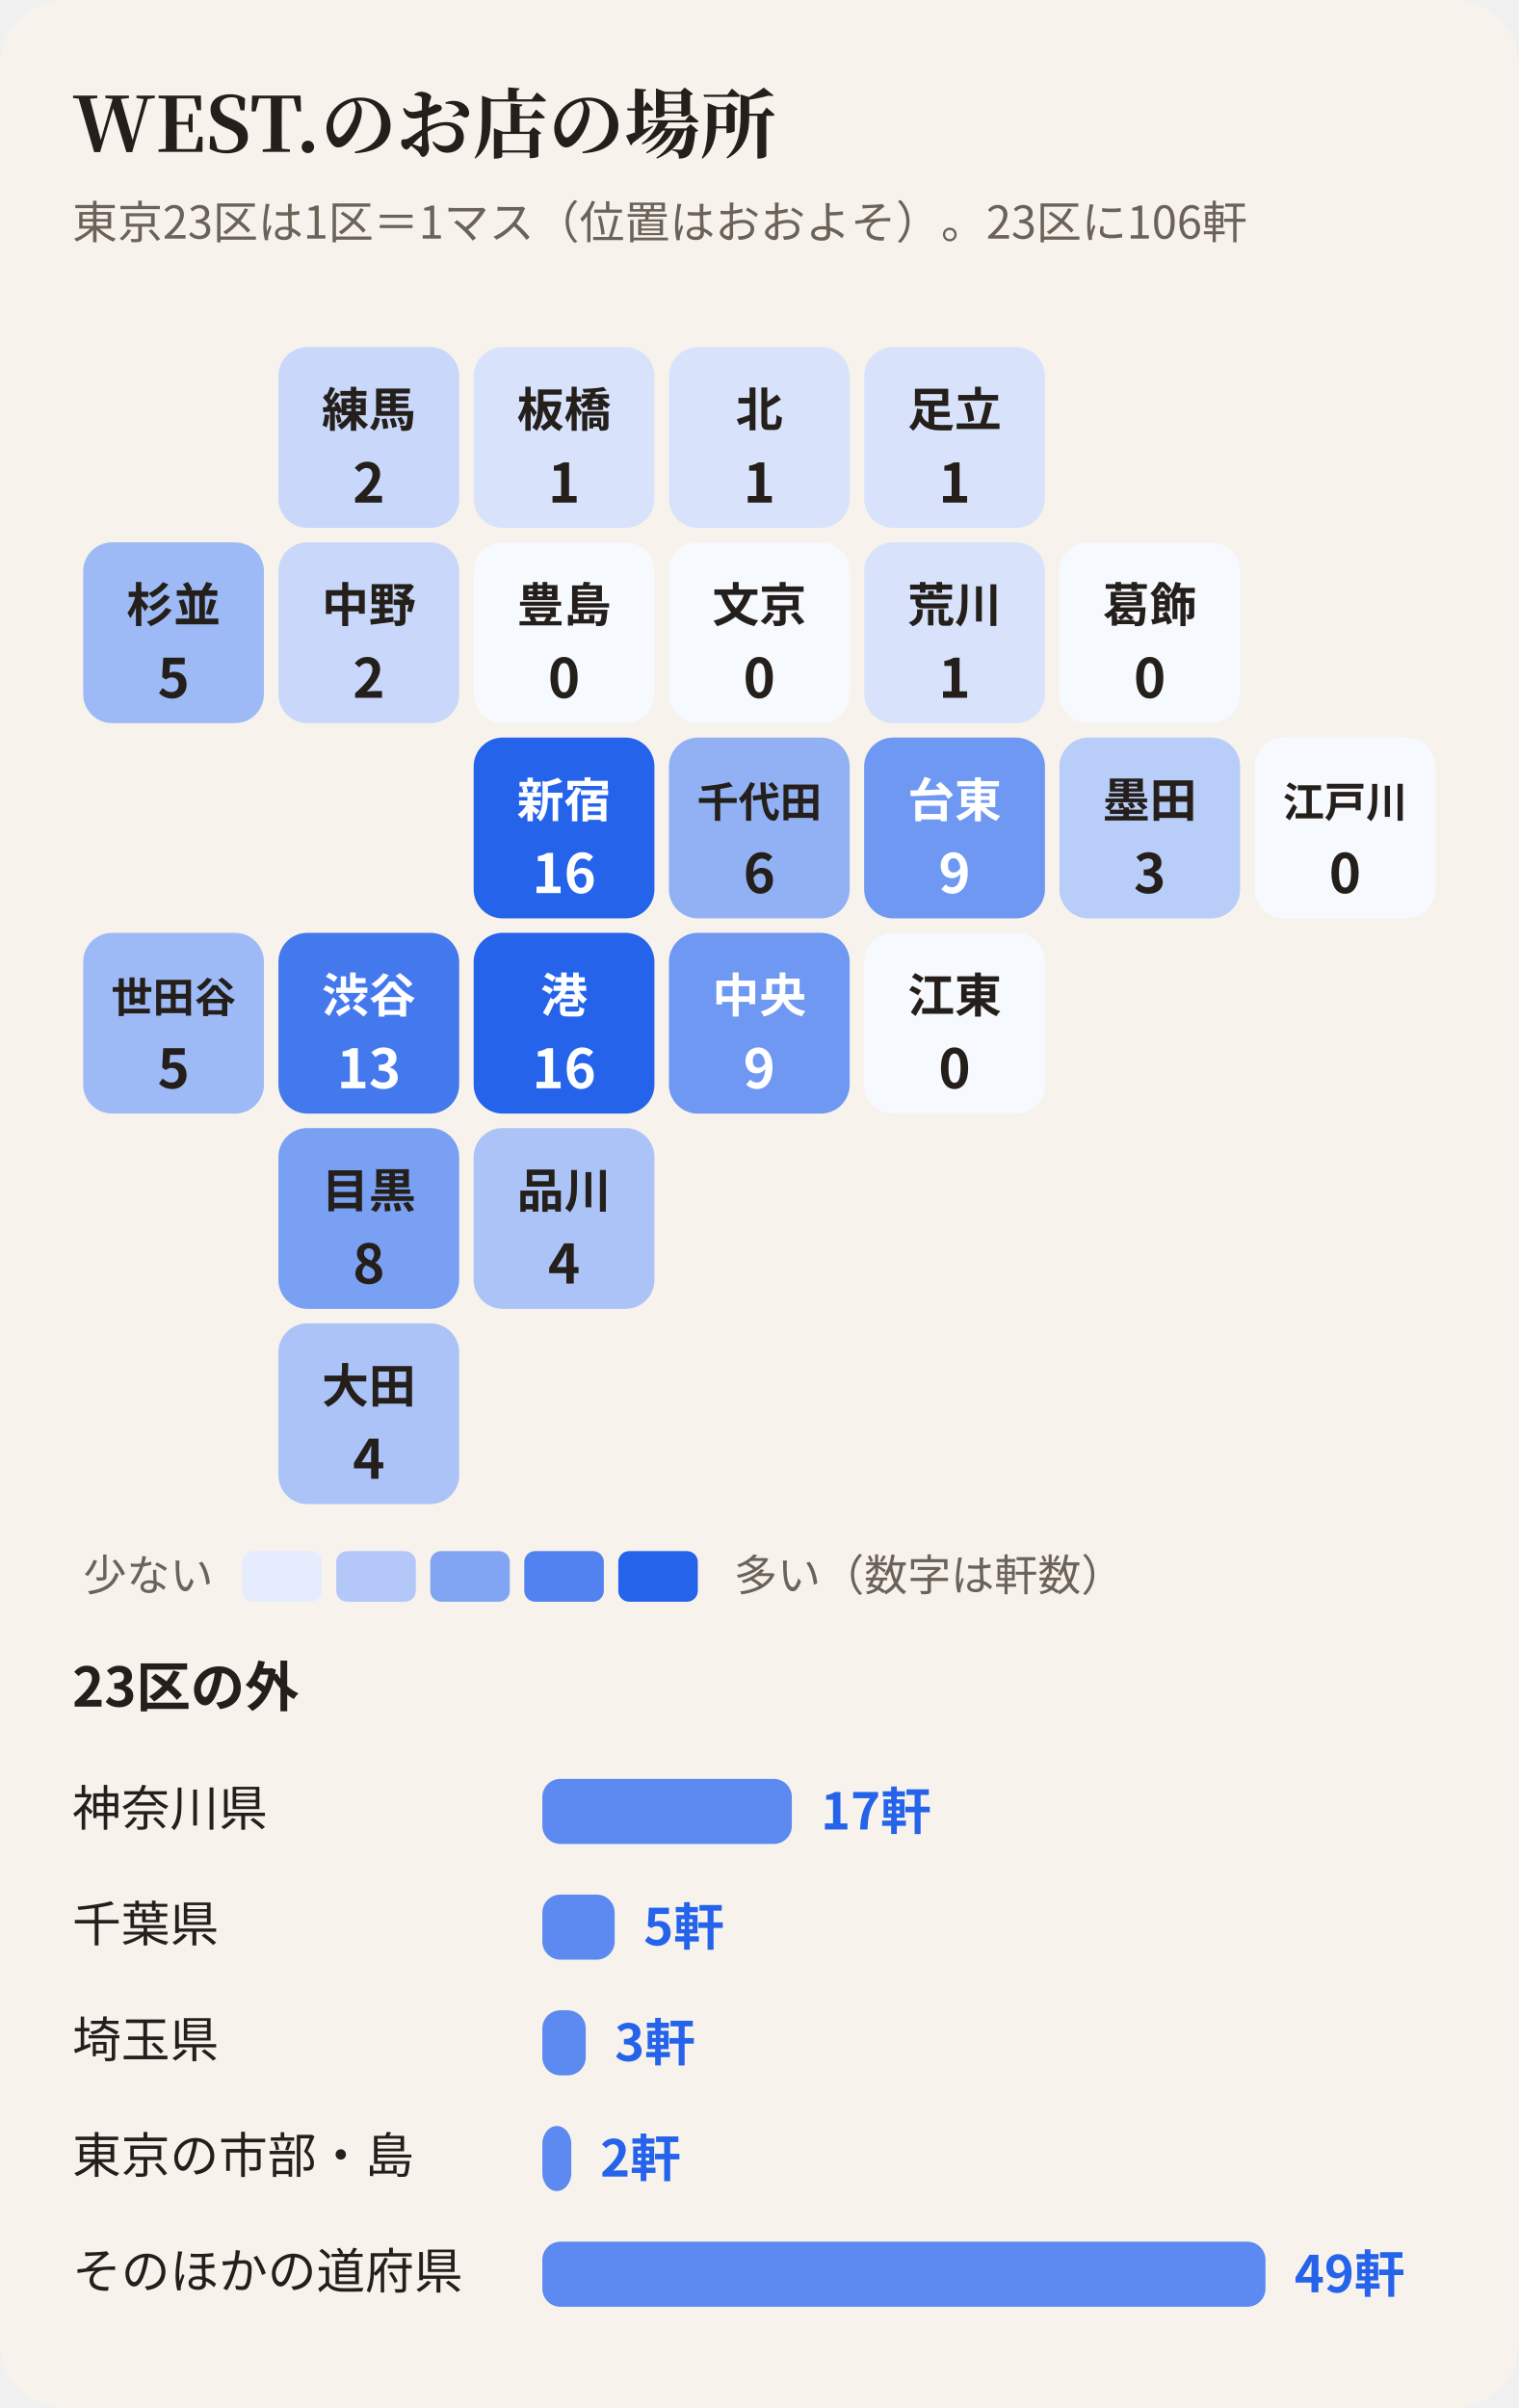
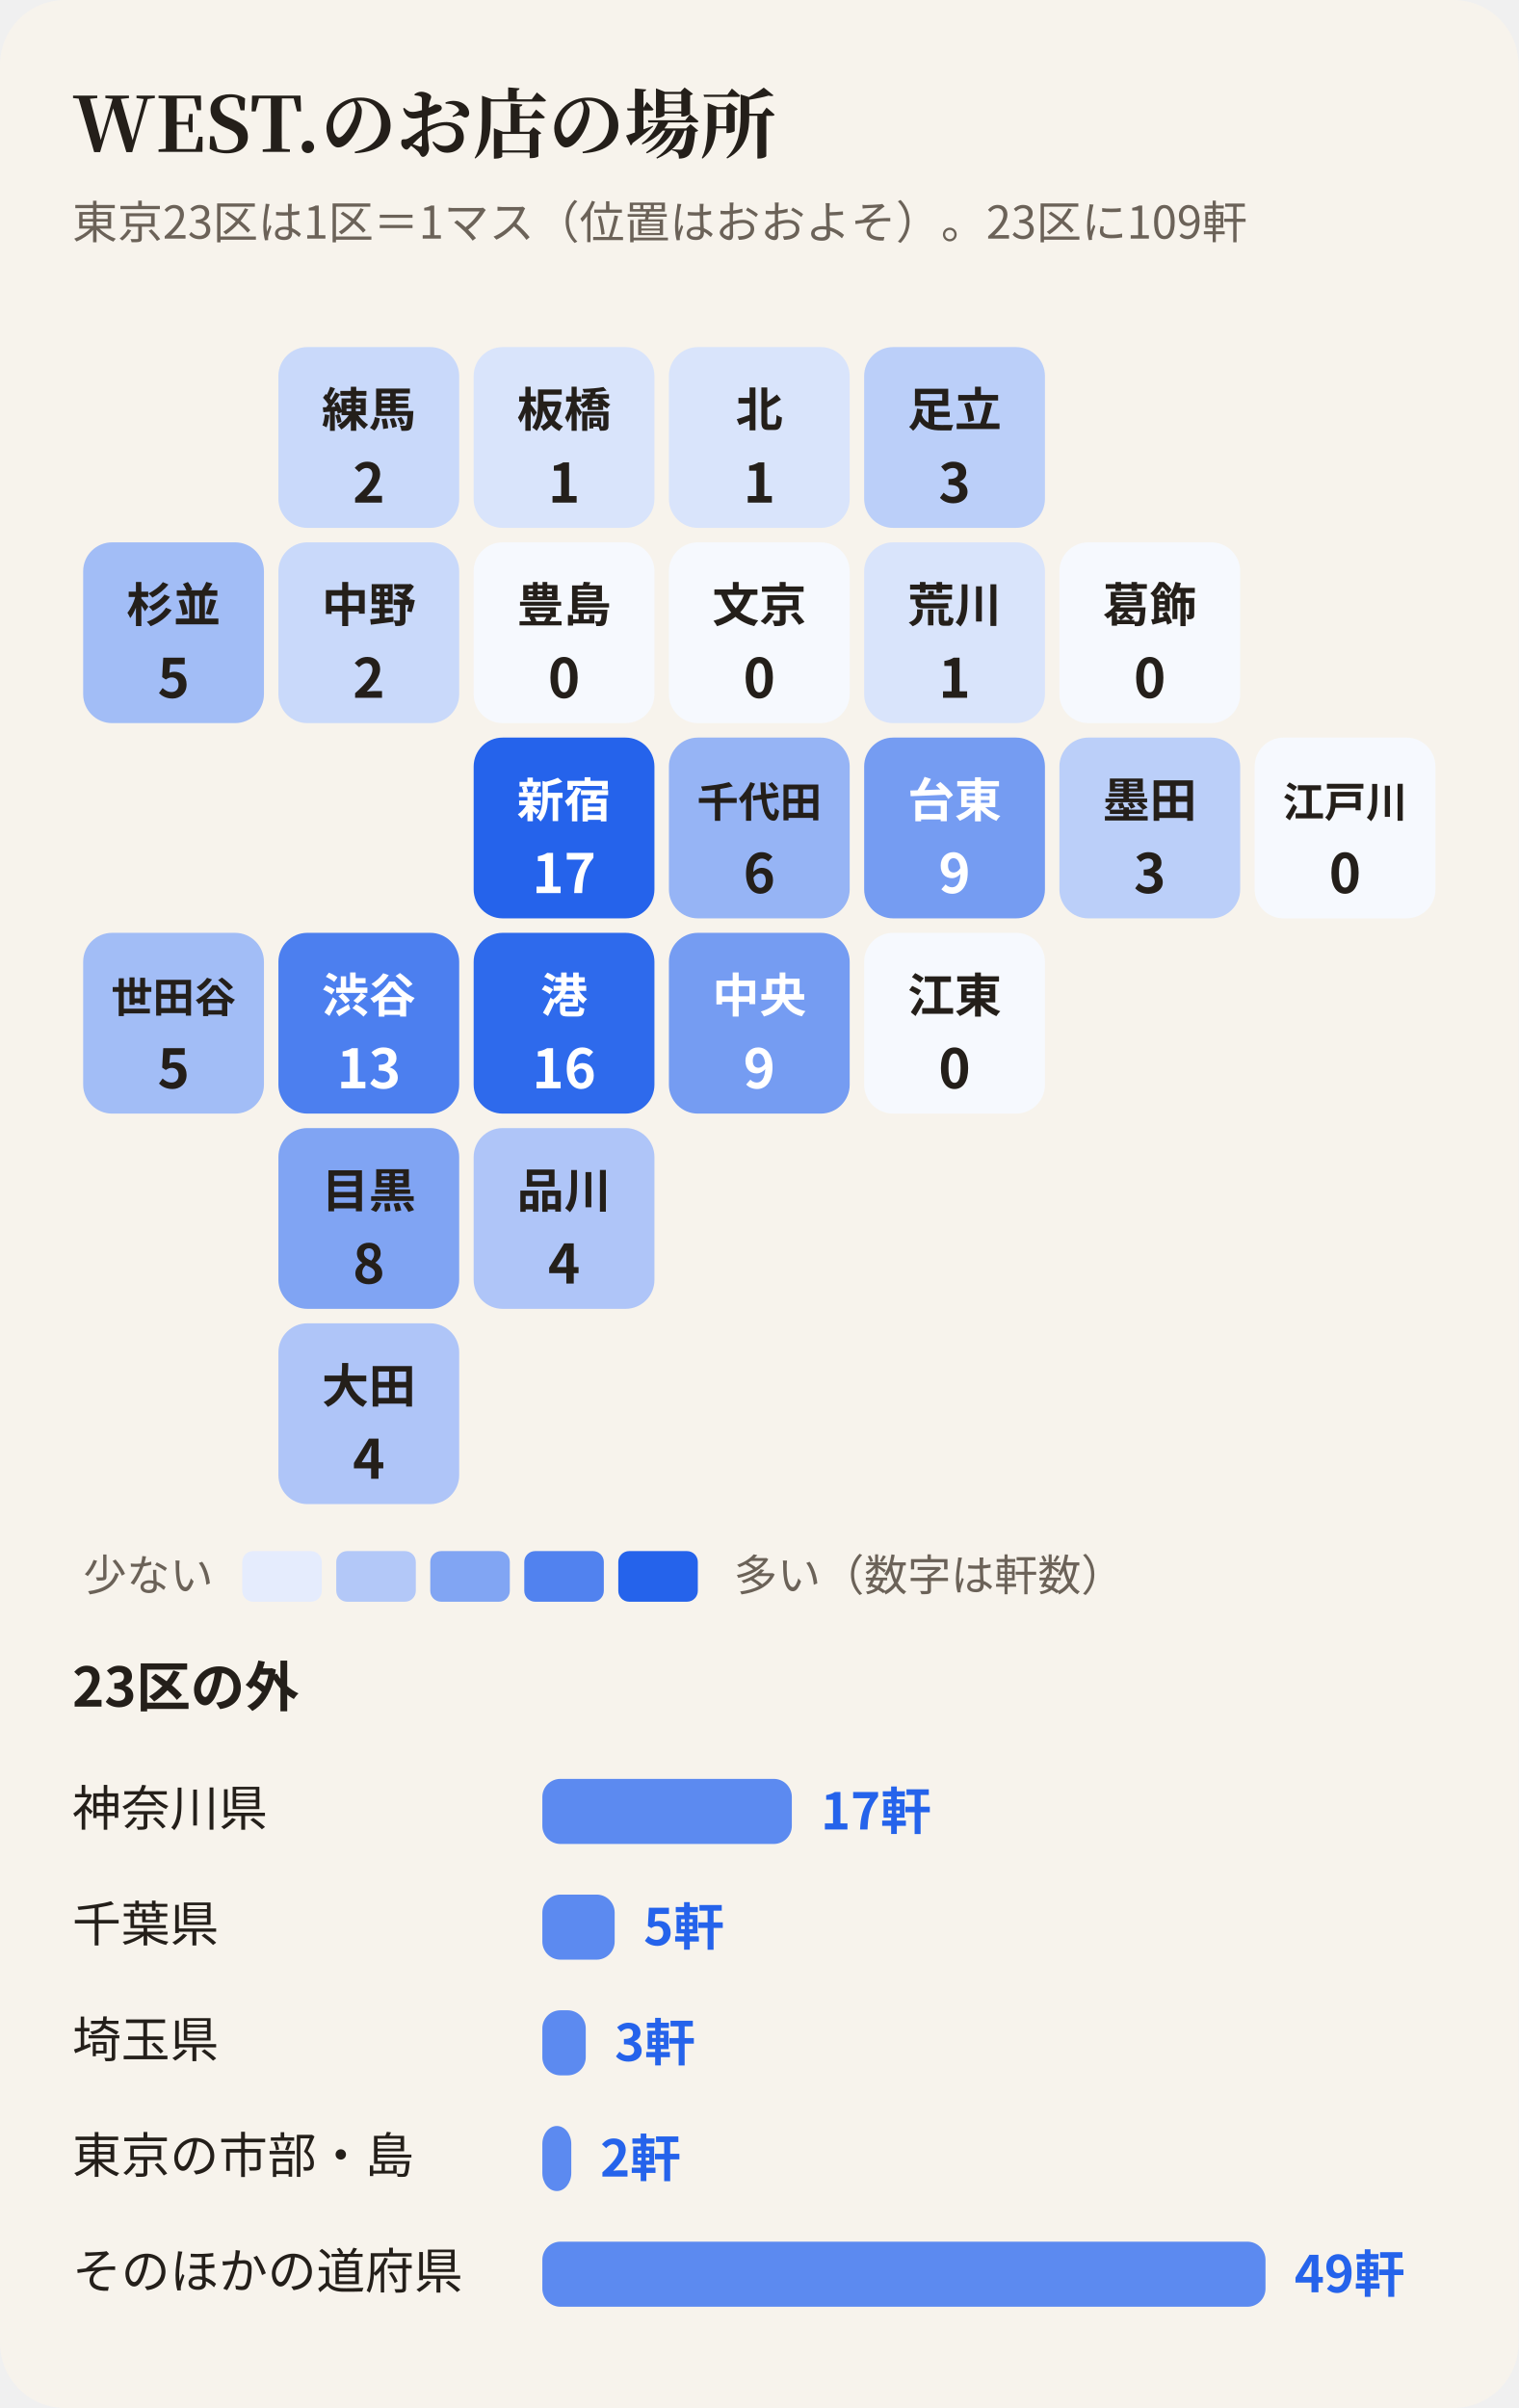
<svg xmlns="http://www.w3.org/2000/svg" viewBox="0 0 420 666" width="420" height="666" font-family="'Hiragino Sans','Noto Sans CJK JP','Noto Sans JP',sans-serif">
  <rect width="420" height="666" rx="18" fill="#F7F3EC" />
  <text x="20" y="42" font-size="21" font-weight="800" fill="#241F1A" font-family="'Hiragino Mincho ProN','Noto Serif CJK JP','Noto Serif JP',serif">WEST.のお店の場所</text>
-   <text x="20" y="66" font-size="12.5" fill="#6B6258">東京23区は1区＝1マス（位置はおおよそ）。23区に106軒</text>
-   <rect x="77" y="96" width="50" height="50" rx="8" fill="#c8d7fa" />
+   <text x="20" y="66" font-size="12.5" fill="#6B6258">東京23区は1区＝1マス（位置はおおよそ）。23区に109軒</text>
+   <rect x="77" y="96" width="50" height="50" rx="8" fill="#c9d9fa" />
  <text x="102.0" y="118" font-size="13" font-weight="700" text-anchor="middle" fill="#241F1A">練馬</text>
  <text x="102.0" y="139" font-size="15" font-weight="800" text-anchor="middle" fill="#241F1A">2</text>
-   <rect x="131" y="96" width="50" height="50" rx="8" fill="#d8e3fb" />
+   <rect x="131" y="96" width="50" height="50" rx="8" fill="#d9e4fb" />
  <text x="156.0" y="118" font-size="13" font-weight="700" text-anchor="middle" fill="#241F1A">板橋</text>
  <text x="156.0" y="139" font-size="15" font-weight="800" text-anchor="middle" fill="#241F1A">1</text>
-   <rect x="185" y="96" width="50" height="50" rx="8" fill="#d8e3fb" />
+   <rect x="185" y="96" width="50" height="50" rx="8" fill="#d9e4fb" />
  <text x="210.0" y="118" font-size="13" font-weight="700" text-anchor="middle" fill="#241F1A">北</text>
  <text x="210.0" y="139" font-size="15" font-weight="800" text-anchor="middle" fill="#241F1A">1</text>
-   <rect x="239" y="96" width="50" height="50" rx="8" fill="#d8e3fb" />
+   <rect x="239" y="96" width="50" height="50" rx="8" fill="#bbcff9" />
  <text x="264.0" y="118" font-size="13" font-weight="700" text-anchor="middle" fill="#241F1A">足立</text>
-   <text x="264.0" y="139" font-size="15" font-weight="800" text-anchor="middle" fill="#241F1A">1</text>
-   <rect x="23" y="150" width="50" height="50" rx="8" fill="#9ebaf6" />
+   <text x="264.0" y="139" font-size="15" font-weight="800" text-anchor="middle" fill="#241F1A">3</text>
+   <rect x="23" y="150" width="50" height="50" rx="8" fill="#a2bdf6" />
  <text x="48.0" y="172" font-size="13" font-weight="700" text-anchor="middle" fill="#241F1A">杉並</text>
  <text x="48.0" y="193" font-size="15" font-weight="800" text-anchor="middle" fill="#241F1A">5</text>
-   <rect x="77" y="150" width="50" height="50" rx="8" fill="#c8d7fa" />
+   <rect x="77" y="150" width="50" height="50" rx="8" fill="#c9d9fa" />
  <text x="102.0" y="172" font-size="13" font-weight="700" text-anchor="middle" fill="#241F1A">中野</text>
  <text x="102.0" y="193" font-size="15" font-weight="800" text-anchor="middle" fill="#241F1A">2</text>
  <rect x="131" y="150" width="50" height="50" rx="8" fill="#f6f9fe" />
  <text x="156.0" y="172" font-size="13" font-weight="700" text-anchor="middle" fill="#241F1A">豊島</text>
  <text x="156.0" y="193" font-size="15" font-weight="800" text-anchor="middle" fill="#241F1A">0</text>
  <rect x="185" y="150" width="50" height="50" rx="8" fill="#f6f9fe" />
  <text x="210.0" y="172" font-size="13" font-weight="700" text-anchor="middle" fill="#241F1A">文京</text>
  <text x="210.0" y="193" font-size="15" font-weight="800" text-anchor="middle" fill="#241F1A">0</text>
-   <rect x="239" y="150" width="50" height="50" rx="8" fill="#d8e3fb" />
+   <rect x="239" y="150" width="50" height="50" rx="8" fill="#d9e4fb" />
  <text x="264.0" y="172" font-size="13" font-weight="700" text-anchor="middle" fill="#241F1A">荒川</text>
  <text x="264.0" y="193" font-size="15" font-weight="800" text-anchor="middle" fill="#241F1A">1</text>
  <rect x="293" y="150" width="50" height="50" rx="8" fill="#f6f9fe" />
  <text x="318.0" y="172" font-size="13" font-weight="700" text-anchor="middle" fill="#241F1A">葛飾</text>
  <text x="318.0" y="193" font-size="15" font-weight="800" text-anchor="middle" fill="#241F1A">0</text>
  <rect x="131" y="204" width="50" height="50" rx="8" fill="#2563eb" />
  <text x="156.0" y="226" font-size="13" font-weight="700" text-anchor="middle" fill="#fff">新宿</text>
-   <text x="156.0" y="247" font-size="15" font-weight="800" text-anchor="middle" fill="#fff">16</text>
-   <rect x="185" y="204" width="50" height="50" rx="8" fill="#92b1f5" />
+   <text x="156.0" y="247" font-size="15" font-weight="800" text-anchor="middle" fill="#fff">17</text>
+   <rect x="185" y="204" width="50" height="50" rx="8" fill="#96b4f5" />
  <text x="210.0" y="226" font-size="11.5" font-weight="700" text-anchor="middle" fill="#241F1A">千代田</text>
  <text x="210.0" y="247" font-size="15" font-weight="800" text-anchor="middle" fill="#241F1A">6</text>
-   <rect x="239" y="204" width="50" height="50" rx="8" fill="#6f98f2" />
+   <rect x="239" y="204" width="50" height="50" rx="8" fill="#759cf2" />
  <text x="264.0" y="226" font-size="13" font-weight="700" text-anchor="middle" fill="#fff">台東</text>
  <text x="264.0" y="247" font-size="15" font-weight="800" text-anchor="middle" fill="#fff">9</text>
-   <rect x="293" y="204" width="50" height="50" rx="8" fill="#b9cdf9" />
+   <rect x="293" y="204" width="50" height="50" rx="8" fill="#bbcff9" />
  <text x="318.0" y="226" font-size="13" font-weight="700" text-anchor="middle" fill="#241F1A">墨田</text>
  <text x="318.0" y="247" font-size="15" font-weight="800" text-anchor="middle" fill="#241F1A">3</text>
  <rect x="347" y="204" width="50" height="50" rx="8" fill="#f6f9fe" />
  <text x="372.0" y="226" font-size="11.5" font-weight="700" text-anchor="middle" fill="#241F1A">江戸川</text>
  <text x="372.0" y="247" font-size="15" font-weight="800" text-anchor="middle" fill="#241F1A">0</text>
-   <rect x="23" y="258" width="50" height="50" rx="8" fill="#9ebaf6" />
+   <rect x="23" y="258" width="50" height="50" rx="8" fill="#a2bdf6" />
  <text x="48.0" y="280" font-size="11.5" font-weight="700" text-anchor="middle" fill="#241F1A">世田谷</text>
  <text x="48.0" y="301" font-size="15" font-weight="800" text-anchor="middle" fill="#241F1A">5</text>
-   <rect x="77" y="258" width="50" height="50" rx="8" fill="#4479ee" />
+   <rect x="77" y="258" width="50" height="50" rx="8" fill="#4c7fef" />
  <text x="102.0" y="280" font-size="13" font-weight="700" text-anchor="middle" fill="#fff">渋谷</text>
  <text x="102.0" y="301" font-size="15" font-weight="800" text-anchor="middle" fill="#fff">13</text>
-   <rect x="131" y="258" width="50" height="50" rx="8" fill="#2563eb" />
+   <rect x="131" y="258" width="50" height="50" rx="8" fill="#2e6aec" />
  <text x="156.0" y="280" font-size="13" font-weight="700" text-anchor="middle" fill="#fff">港</text>
  <text x="156.0" y="301" font-size="15" font-weight="800" text-anchor="middle" fill="#fff">16</text>
-   <rect x="185" y="258" width="50" height="50" rx="8" fill="#6f98f2" />
+   <rect x="185" y="258" width="50" height="50" rx="8" fill="#759cf2" />
  <text x="210.0" y="280" font-size="13" font-weight="700" text-anchor="middle" fill="#fff">中央</text>
  <text x="210.0" y="301" font-size="15" font-weight="800" text-anchor="middle" fill="#fff">9</text>
  <rect x="239" y="258" width="50" height="50" rx="8" fill="#f6f9fe" />
  <text x="264.0" y="280" font-size="13" font-weight="700" text-anchor="middle" fill="#241F1A">江東</text>
  <text x="264.0" y="301" font-size="15" font-weight="800" text-anchor="middle" fill="#241F1A">0</text>
-   <rect x="77" y="312" width="50" height="50" rx="8" fill="#7aa0f3" />
+   <rect x="77" y="312" width="50" height="50" rx="8" fill="#80a4f3" />
  <text x="102.0" y="334" font-size="13" font-weight="700" text-anchor="middle" fill="#241F1A">目黒</text>
  <text x="102.0" y="355" font-size="15" font-weight="800" text-anchor="middle" fill="#241F1A">8</text>
-   <rect x="131" y="312" width="50" height="50" rx="8" fill="#abc3f7" />
+   <rect x="131" y="312" width="50" height="50" rx="8" fill="#afc5f8" />
  <text x="156.0" y="334" font-size="13" font-weight="700" text-anchor="middle" fill="#241F1A">品川</text>
  <text x="156.0" y="355" font-size="15" font-weight="800" text-anchor="middle" fill="#241F1A">4</text>
-   <rect x="77" y="366" width="50" height="50" rx="8" fill="#abc3f7" />
+   <rect x="77" y="366" width="50" height="50" rx="8" fill="#afc5f8" />
  <text x="102.0" y="388" font-size="13" font-weight="700" text-anchor="middle" fill="#241F1A">大田</text>
  <text x="102.0" y="409" font-size="15" font-weight="800" text-anchor="middle" fill="#241F1A">4</text>
  <text x="23" y="440" font-size="12" fill="#6B6258">少ない</text>
  <rect x="67" y="429" width="22" height="14" rx="3" fill="#e5ecfd" />
  <rect x="93" y="429" width="22" height="14" rx="3" fill="#b3c8f8" />
  <rect x="119" y="429" width="22" height="14" rx="3" fill="#81a5f3" />
  <rect x="145" y="429" width="22" height="14" rx="3" fill="#5182ef" />
  <rect x="171" y="429" width="22" height="14" rx="3" fill="#2563eb" />
  <text x="203" y="440" font-size="12" fill="#6B6258">多い（数字は軒数）</text>
  <text x="20" y="472" font-size="15" font-weight="800" fill="#241F1A">23区の外</text>
  <text x="20" y="505" font-size="13.5" fill="#241F1A">神奈川県</text>
  <rect x="150" y="492" width="69" height="18" rx="5" fill="#5c8af0" />
  <text x="227" y="506" font-size="14" font-weight="800" fill="#2563eb">17軒</text>
  <text x="20" y="537" font-size="13.5" fill="#241F1A">千葉県</text>
  <rect x="150" y="524" width="20" height="18" rx="5" fill="#5c8af0" />
  <text x="178" y="538" font-size="14" font-weight="800" fill="#2563eb">5軒</text>
  <text x="20" y="569" font-size="13.5" fill="#241F1A">埼玉県</text>
  <rect x="150" y="556" width="12" height="18" rx="5" fill="#5c8af0" />
  <text x="170" y="570" font-size="14" font-weight="800" fill="#2563eb">3軒</text>
  <text x="20" y="601" font-size="13.5" fill="#241F1A">東京の市部・島</text>
  <rect x="150" y="588" width="8" height="18" rx="5" fill="#5c8af0" />
  <text x="166" y="602" font-size="14" font-weight="800" fill="#2563eb">2軒</text>
  <text x="20" y="633" font-size="13.5" fill="#241F1A">そのほかの道府県</text>
  <rect x="150" y="620" width="200" height="18" rx="5" fill="#5c8af0" />
  <text x="358" y="634" font-size="14" font-weight="800" fill="#2563eb">49軒</text>
</svg>
